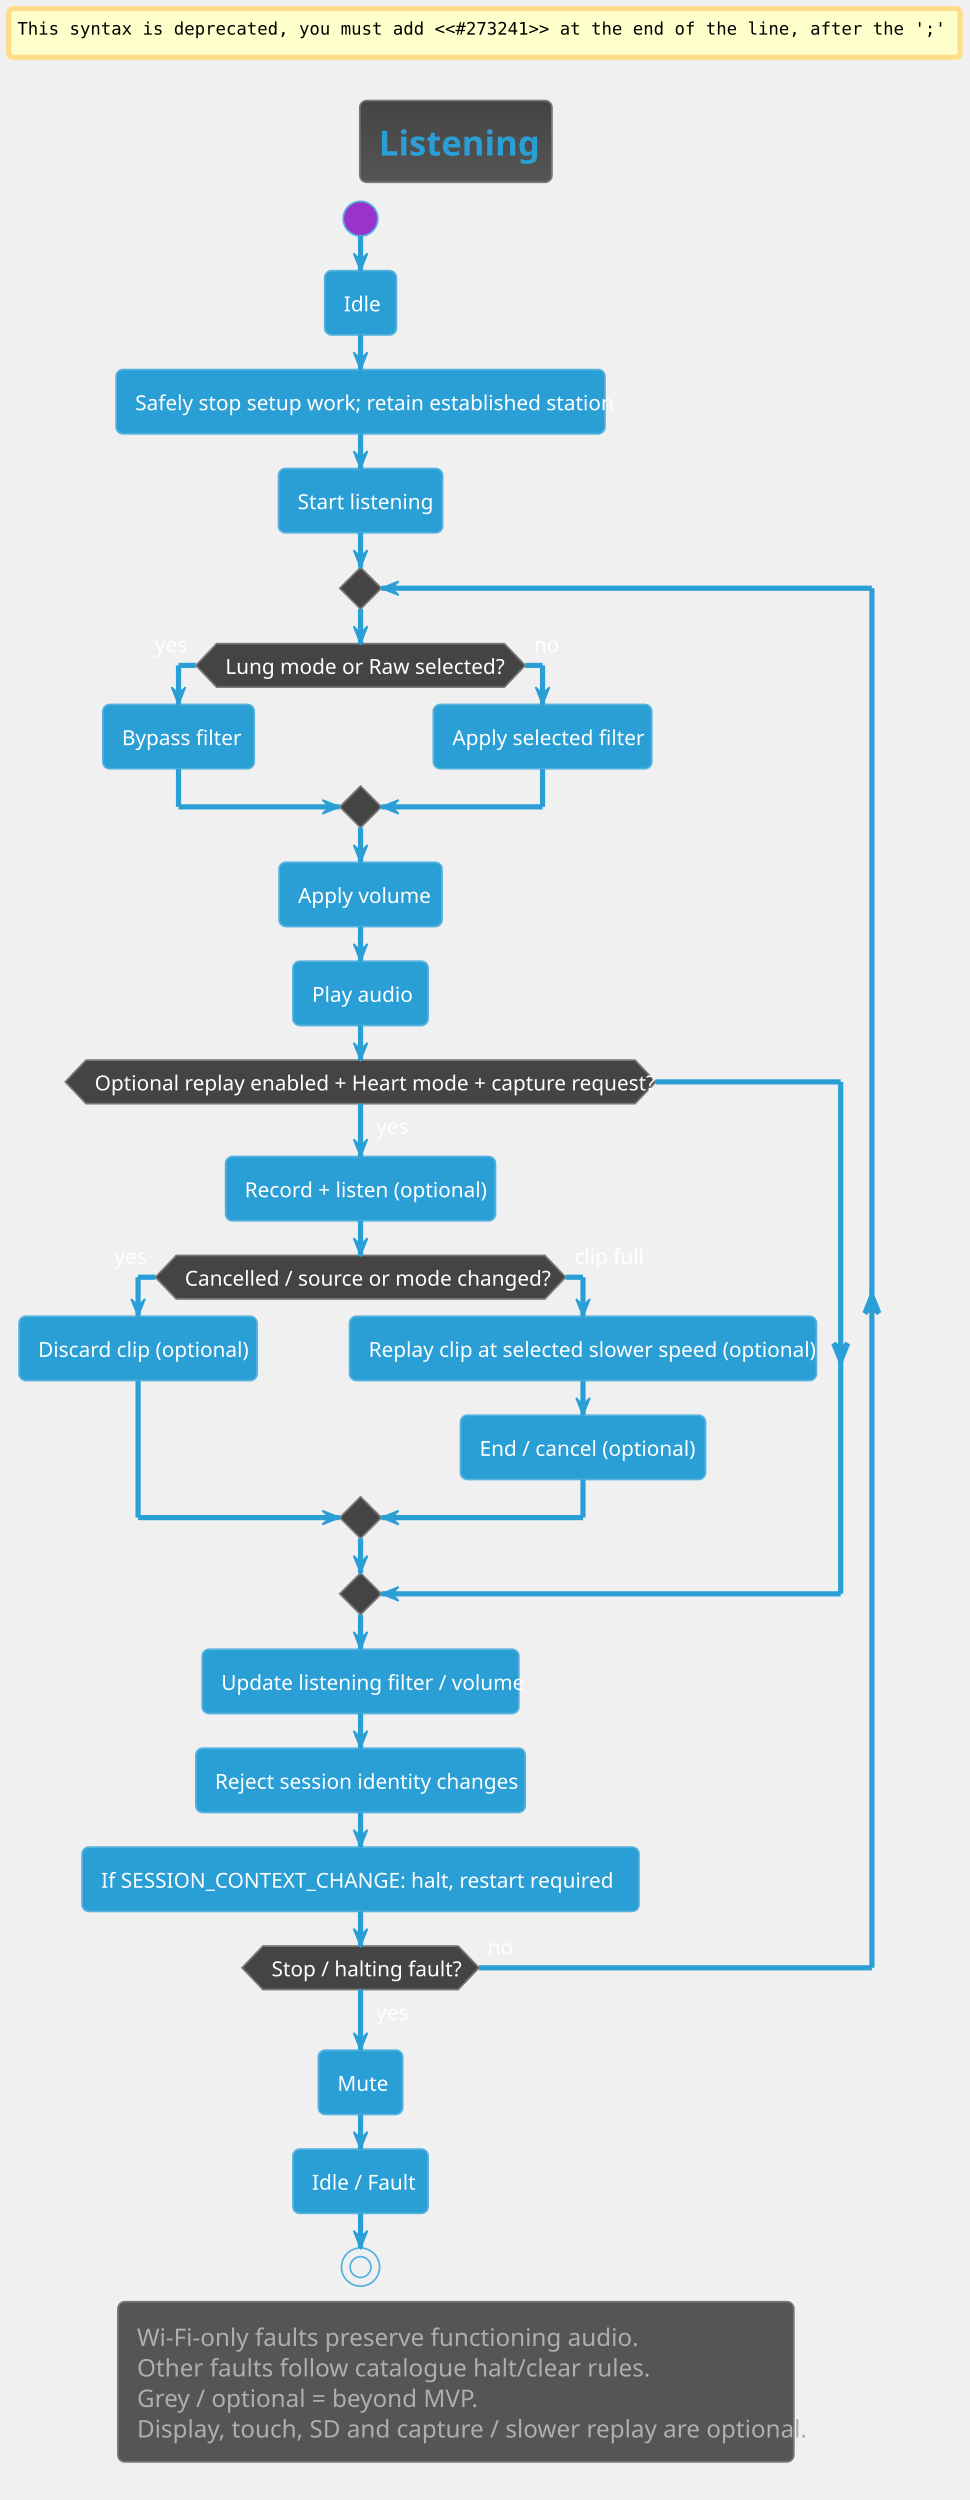
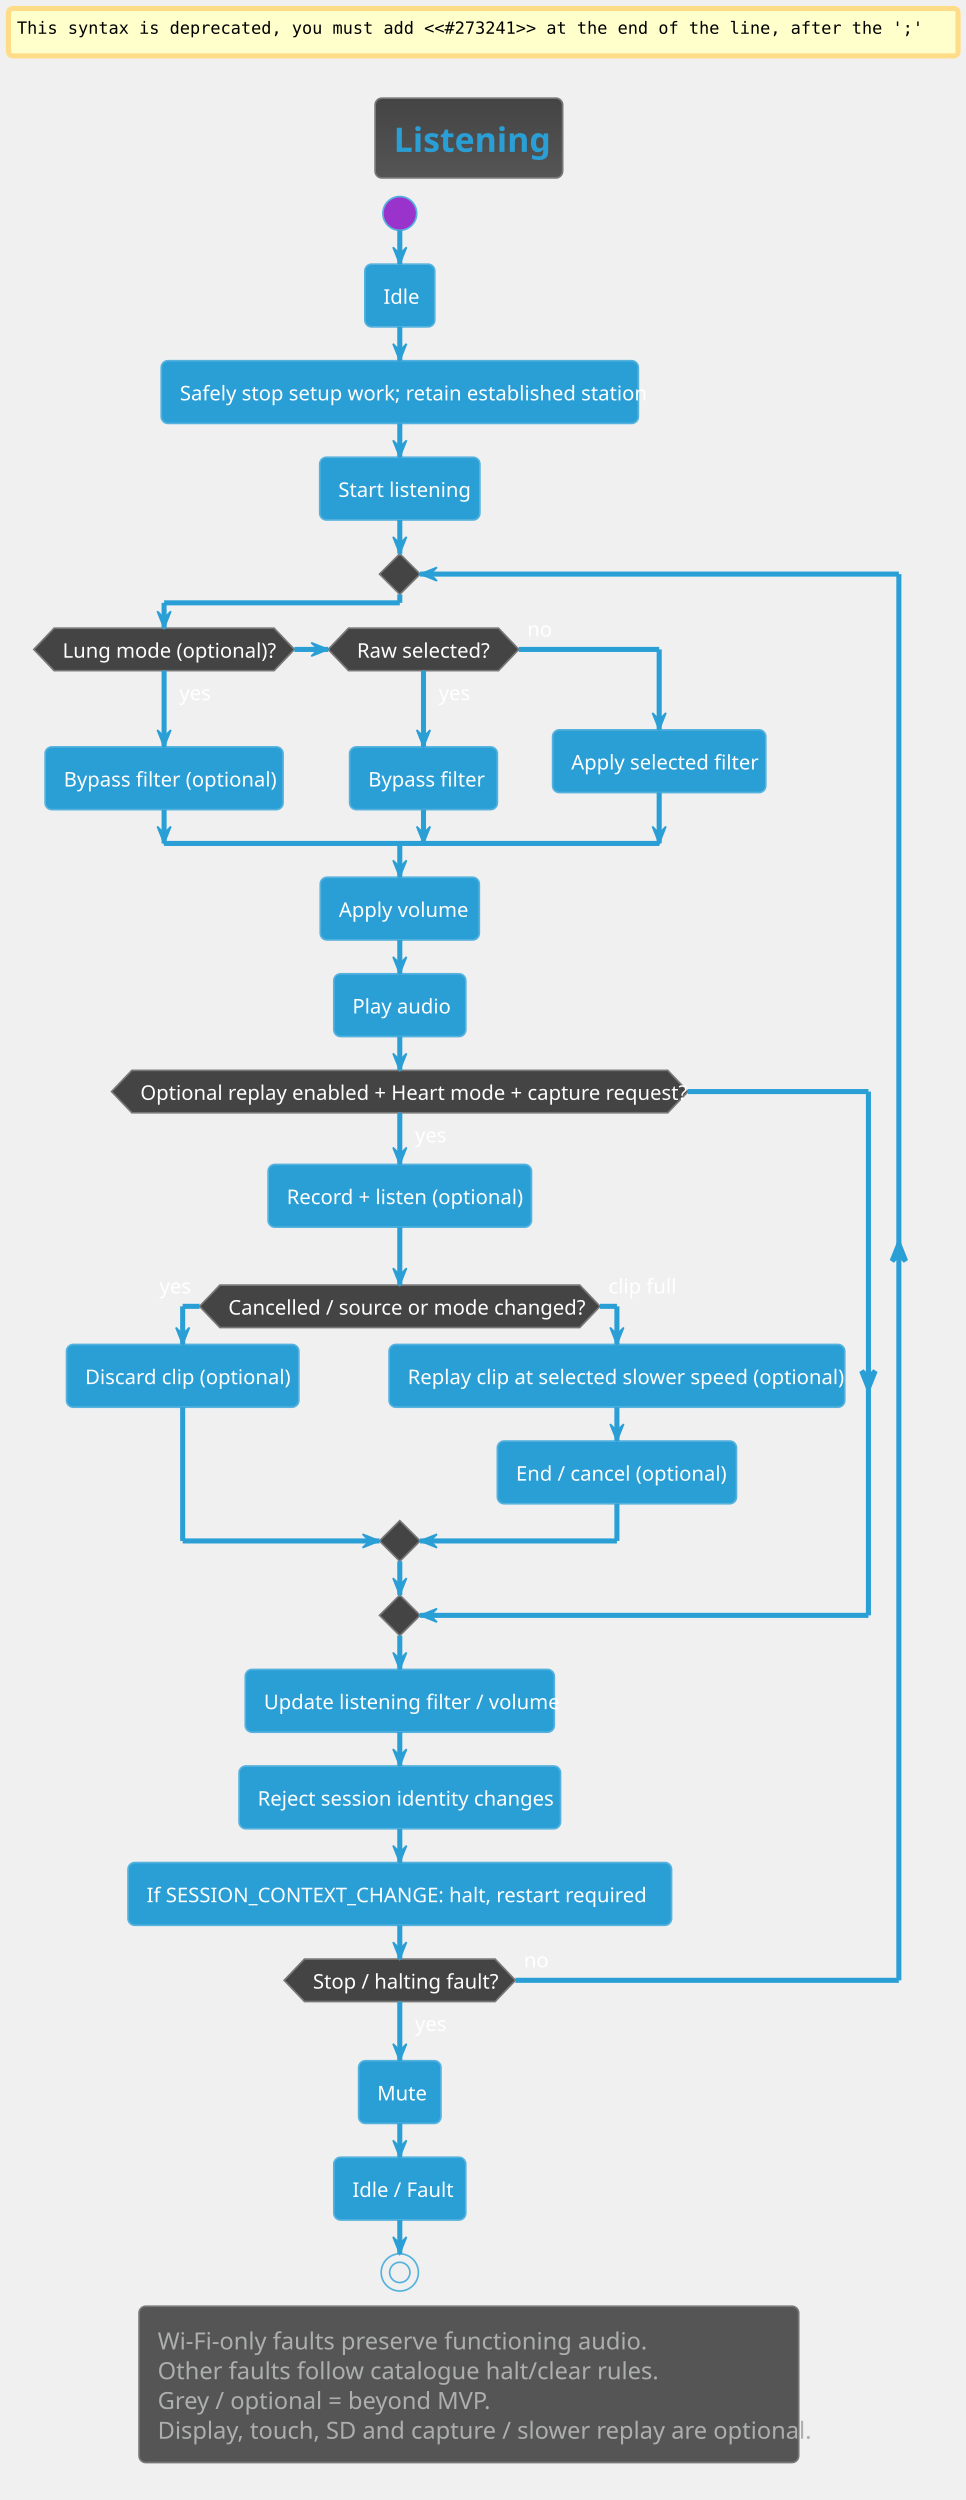
- <svg xmlns="http://www.w3.org/2000/svg" contentStyleType="text/css" data-diagram-type="ACTIVITY" height="1503.125px" preserveAspectRatio="none" style="width:583px;height:1503px;" version="1.1" viewBox="0 0 583 1503" width="583.333px" zoomAndPan="magnify">
+ <svg xmlns="http://www.w3.org/2000/svg" contentStyleType="text/css" data-diagram-type="ACTIVITY" height="1540.625px" preserveAspectRatio="none" style="width:595px;height:1540px;" version="1.1" viewBox="0 0 595 1540" width="595.833px" zoomAndPan="magnify">
  <defs>
-     <linearGradient id="g150jht12w9s390" x1="50%" x2="50%" y1="0%" y2="100%">
+     <linearGradient id="gh4jbc9e3u3c0" x1="50%" x2="50%" y1="0%" y2="100%">
      <stop offset="0%" stop-color="#444444" />
      <stop offset="100%" stop-color="#555555" />
    </linearGradient>
  </defs>
  <g>
-     <rect fill="#ffffcc" height="29.226" rx="2.604" ry="2.604" style="stroke:#ffdd88;stroke-width:3.125;" width="571.966" x="5.208" y="5.208" />
+     <rect fill="#FFFFCC" height="29.226" rx="2.604" ry="2.604" style="stroke:#FFDD88;stroke-width:3.125;" width="584.948" x="5.208" y="5.208" />
    <text fill="#000000" font-family="monospace" font-size="10.417" lengthAdjust="spacing" textLength="556.341" x="10.417" y="20.833">This syntax is deprecated, you must add &lt;&lt;#273241&gt;&gt; at the end of the line, after the ';'</text>
    <g class="title" data-source-line="4">
-       <rect fill="url(#g150jht12w9s390)" height="49.121" rx="4.167" ry="4.167" style="stroke:#777777;stroke-width:1.042;" width="115.507" x="216.316" y="60.476" />
-       <text fill="#2a9fd6" font-family="sans-serif" font-size="20.833" font-weight="bold" lengthAdjust="spacing" textLength="92.59" x="227.775" y="93.561">Listening</text>
+       <rect fill="url(#gh4jbc9e3u3c0)" height="49.121" rx="4.167" ry="4.167" style="stroke:#777777;stroke-width:1.042;" width="115.507" x="231.075" y="60.476" />
+       <text fill="#2A9FD6" font-family="sans-serif" font-size="20.833" font-weight="bold" lengthAdjust="spacing" textLength="92.59" x="242.533" y="93.561">Listening</text>
    </g>
-     <ellipse cx="216.755" cy="131.472" fill="#9933cc" rx="10.417" ry="10.417" style="stroke:#55b2de;stroke-width:1.042;" />
-     <rect fill="#2a9fd6" height="38.639" rx="4.167" ry="4.167" style="stroke:#55b2de;stroke-width:1.042;" width="43.071" x="195.22" y="162.722" />
-     <text fill="#ffffff" font-family="sans-serif" font-size="12.5" lengthAdjust="spacing" textLength="20.154" x="206.678" y="187.156">Idle</text>
-     <rect fill="#2a9fd6" height="38.639" rx="4.167" ry="4.167" style="stroke:#55b2de;stroke-width:1.042;" width="293.901" x="69.805" y="222.194" />
-     <text fill="#ffffff" font-family="sans-serif" font-size="12.5" lengthAdjust="spacing" textLength="270.984" x="81.263" y="246.629">Safely stop setup work; retain established station</text>
-     <rect fill="#2a9fd6" height="38.639" rx="4.167" ry="4.167" style="stroke:#55b2de;stroke-width:1.042;" width="98.649" x="167.431" y="281.667" />
-     <text fill="#ffffff" font-family="sans-serif" font-size="12.5" lengthAdjust="spacing" textLength="75.732" x="178.889" y="306.101">Start listening</text>
-     <polygon fill="#444444" points="130.248,386.973,303.262,386.973,315.762,400.043,303.262,413.112,130.248,413.112,117.748,400.043,130.248,386.973" style="stroke:#777777;stroke-width:1.042;" />
-     <text fill="#ffffff" font-family="sans-serif" font-size="12.5" lengthAdjust="spacing" textLength="162.598" x="135.456" y="405.158">Lung mode or Raw selected?</text>
-     <text fill="#ffffff" font-family="sans-serif" font-size="12.5" lengthAdjust="spacing" textLength="19.452" x="93.088" y="392.088">yes</text>
-     <text fill="#ffffff" font-family="sans-serif" font-size="12.5" lengthAdjust="spacing" textLength="13.904" x="320.971" y="392.088">no</text>
-     <rect fill="#2a9fd6" height="38.639" rx="4.167" ry="4.167" style="stroke:#55b2de;stroke-width:1.042;" width="90.995" x="61.834" y="423.529" />
-     <text fill="#ffffff" font-family="sans-serif" font-size="12.5" lengthAdjust="spacing" textLength="68.079" x="73.292" y="447.964">Bypass filter</text>
-     <rect fill="#2a9fd6" height="38.639" rx="4.167" ry="4.167" style="stroke:#55b2de;stroke-width:1.042;" width="131.303" x="260.527" y="423.529" />
-     <text fill="#ffffff" font-family="sans-serif" font-size="12.5" lengthAdjust="spacing" textLength="108.386" x="271.986" y="447.964">Apply selected filter</text>
-     <polygon fill="#444444" points="216.755,472.585,229.255,485.085,216.755,497.585,204.255,485.085,216.755,472.585" style="stroke:#777777;stroke-width:1.042;" />
-     <rect fill="#2a9fd6" height="38.639" rx="4.167" ry="4.167" style="stroke:#55b2de;stroke-width:1.042;" width="97.953" x="167.779" y="518.418" />
-     <text fill="#ffffff" font-family="sans-serif" font-size="12.5" lengthAdjust="spacing" textLength="75.037" x="179.237" y="542.853">Apply volume</text>
-     <rect fill="#2a9fd6" height="38.639" rx="4.167" ry="4.167" style="stroke:#55b2de;stroke-width:1.042;" width="81.291" x="176.11" y="577.891" />
-     <text fill="#ffffff" font-family="sans-serif" font-size="12.5" lengthAdjust="spacing" textLength="58.374" x="187.568" y="602.325">Play audio</text>
-     <rect fill="#2a9fd6" height="38.639" rx="4.167" ry="4.167" style="stroke:#55b2de;stroke-width:1.042;" width="162.223" x="135.643" y="695.323" />
-     <text fill="#ffffff" font-family="sans-serif" font-size="12.5" lengthAdjust="spacing" textLength="139.307" x="147.102" y="719.757">Record + listen (optional)</text>
-     <polygon fill="#444444" points="105.925,754.795,327.585,754.795,340.085,767.865,327.585,780.935,105.925,780.935,93.425,767.865,105.925,754.795" style="stroke:#777777;stroke-width:1.042;" />
-     <text fill="#ffffff" font-family="sans-serif" font-size="12.5" lengthAdjust="spacing" textLength="211.243" x="111.134" y="772.98">Cancelled / source or mode changed?</text>
-     <text fill="#ffffff" font-family="sans-serif" font-size="12.5" lengthAdjust="spacing" textLength="19.452" x="68.765" y="759.91">yes</text>
-     <text fill="#ffffff" font-family="sans-serif" font-size="12.5" lengthAdjust="spacing" textLength="38.208" x="345.293" y="759.91">clip full</text>
-     <rect fill="#2a9fd6" height="38.639" rx="4.167" ry="4.167" style="stroke:#55b2de;stroke-width:1.042;" width="143.101" x="11.458" y="791.351" />
-     <text fill="#ffffff" font-family="sans-serif" font-size="12.5" lengthAdjust="spacing" textLength="120.184" x="22.917" y="815.786">Discard clip (optional)</text>
-     <rect fill="#2a9fd6" height="38.639" rx="4.167" ry="4.167" style="stroke:#55b2de;stroke-width:1.042;" width="280.692" x="210.155" y="791.351" />
-     <text fill="#ffffff" font-family="sans-serif" font-size="12.5" lengthAdjust="spacing" textLength="257.776" x="221.614" y="815.786">Replay clip at selected slower speed (optional)</text>
-     <rect fill="#2a9fd6" height="38.639" rx="4.167" ry="4.167" style="stroke:#55b2de;stroke-width:1.042;" width="147.294" x="276.854" y="850.824" />
-     <text fill="#ffffff" font-family="sans-serif" font-size="12.5" lengthAdjust="spacing" textLength="124.377" x="288.313" y="875.258">End / cancel (optional)</text>
-     <polygon fill="#444444" points="216.755,899.88,229.255,912.38,216.755,924.88,204.255,912.38,216.755,899.88" style="stroke:#777777;stroke-width:1.042;" />
-     <polygon fill="#444444" points="51.723,637.364,381.787,637.364,394.287,650.433,381.787,663.503,51.723,663.503,39.223,650.433,51.723,637.364" style="stroke:#777777;stroke-width:1.042;" />
-     <text fill="#ffffff" font-family="sans-serif" font-size="12.5" lengthAdjust="spacing" textLength="19.452" x="226.13" y="681.687">yes</text>
-     <text fill="#ffffff" font-family="sans-serif" font-size="12.5" lengthAdjust="spacing" textLength="319.647" x="56.932" y="655.548">Optional replay enabled + Heart mode + capture request?</text>
-     <polygon fill="#444444" points="216.755,945.713,229.255,958.213,216.755,970.713,204.255,958.213,216.755,945.713" style="stroke:#777777;stroke-width:1.042;" />
-     <rect fill="#2a9fd6" height="38.639" rx="4.167" ry="4.167" style="stroke:#55b2de;stroke-width:1.042;" width="190.361" x="121.575" y="991.547" />
-     <text fill="#ffffff" font-family="sans-serif" font-size="12.5" lengthAdjust="spacing" textLength="167.444" x="133.033" y="1015.981">Update listening filter / volume</text>
-     <rect fill="#2a9fd6" height="38.639" rx="4.167" ry="4.167" style="stroke:#55b2de;stroke-width:1.042;" width="198.014" x="117.748" y="1051.019" />
-     <text fill="#ffffff" font-family="sans-serif" font-size="12.5" lengthAdjust="spacing" textLength="175.098" x="129.206" y="1075.454">Reject session identity changes</text>
-     <rect fill="#2a9fd6" height="38.639" rx="4.167" ry="4.167" style="stroke:#55b2de;stroke-width:1.042;" width="334.818" x="49.346" y="1110.492" />
-     <text fill="#ffffff" font-family="sans-serif" font-size="12.5" lengthAdjust="spacing" textLength="311.902" x="60.804" y="1134.926">If SESSION_CONTEXT_CHANGE: halt, restart required</text>
-     <polygon fill="#444444" points="216.755,341.14,229.255,353.64,216.755,366.14,204.255,353.64,216.755,341.14" style="stroke:#777777;stroke-width:1.042;" />
-     <polygon fill="#444444" points="158.037,1169.965,275.473,1169.965,287.973,1183.034,275.473,1196.104,158.037,1196.104,145.537,1183.034,158.037,1169.965" style="stroke:#777777;stroke-width:1.042;" />
-     <text fill="#ffffff" font-family="sans-serif" font-size="12.5" lengthAdjust="spacing" textLength="19.452" x="226.13" y="1214.288">yes</text>
-     <text fill="#ffffff" font-family="sans-serif" font-size="12.5" lengthAdjust="spacing" textLength="107.019" x="163.246" y="1188.149">Stop / halting fault?</text>
-     <text fill="#ffffff" font-family="sans-serif" font-size="12.5" lengthAdjust="spacing" textLength="13.904" x="293.181" y="1175.079">no</text>
-     <rect fill="#2a9fd6" height="38.639" rx="4.167" ry="4.167" style="stroke:#55b2de;stroke-width:1.042;" width="50.706" x="191.402" y="1232.562" />
-     <text fill="#ffffff" font-family="sans-serif" font-size="12.5" lengthAdjust="spacing" textLength="27.789" x="202.861" y="1256.997">Mute</text>
-     <rect fill="#2a9fd6" height="38.639" rx="4.167" ry="4.167" style="stroke:#55b2de;stroke-width:1.042;" width="81.278" x="176.116" y="1292.035" />
-     <text fill="#ffffff" font-family="sans-serif" font-size="12.5" lengthAdjust="spacing" textLength="58.362" x="187.574" y="1316.469">Idle / Fault</text>
-     <ellipse cx="216.755" cy="1362.966" fill="none" rx="11.458" ry="11.458" style="stroke:#55b2de;stroke-width:1.042;" />
-     <ellipse cx="216.755" cy="1362.966" fill="none" rx="6.25" ry="6.25" style="stroke:#55b2de;stroke-width:1.042;" />
-     <line style="stroke:#2a9fd6;stroke-width:3.125;" x1="216.755" x2="216.755" y1="141.888" y2="162.722" />
-     <polygon fill="#2a9fd6" points="212.589,152.305,216.755,162.722,220.922,152.305,216.755,156.472" style="stroke:#2a9fd6;stroke-width:1.042;" />
-     <line style="stroke:#2a9fd6;stroke-width:3.125;" x1="216.755" x2="216.755" y1="201.361" y2="222.194" />
-     <polygon fill="#2a9fd6" points="212.589,211.778,216.755,222.194,220.922,211.778,216.755,215.944" style="stroke:#2a9fd6;stroke-width:1.042;" />
-     <line style="stroke:#2a9fd6;stroke-width:3.125;" x1="216.755" x2="216.755" y1="260.834" y2="281.667" />
-     <polygon fill="#2a9fd6" points="212.589,271.25,216.755,281.667,220.922,271.25,216.755,275.417" style="stroke:#2a9fd6;stroke-width:1.042;" />
-     <line style="stroke:#2a9fd6;stroke-width:3.125;" x1="117.748" x2="107.331" y1="400.043" y2="400.043" />
-     <line style="stroke:#2a9fd6;stroke-width:3.125;" x1="107.331" x2="107.331" y1="400.043" y2="423.529" />
-     <polygon fill="#2a9fd6" points="103.165,413.112,107.331,423.529,111.498,413.112,107.331,417.279" style="stroke:#2a9fd6;stroke-width:1.042;" />
-     <line style="stroke:#2a9fd6;stroke-width:3.125;" x1="315.762" x2="326.179" y1="400.043" y2="400.043" />
-     <line style="stroke:#2a9fd6;stroke-width:3.125;" x1="326.179" x2="326.179" y1="400.043" y2="423.529" />
-     <polygon fill="#2a9fd6" points="322.012,413.112,326.179,423.529,330.346,413.112,326.179,417.279" style="stroke:#2a9fd6;stroke-width:1.042;" />
-     <line style="stroke:#2a9fd6;stroke-width:3.125;" x1="107.331" x2="107.331" y1="462.168" y2="485.085" />
-     <line style="stroke:#2a9fd6;stroke-width:3.125;" x1="107.331" x2="204.255" y1="485.085" y2="485.085" />
-     <polygon fill="#2a9fd6" points="193.839,480.918,204.255,485.085,193.839,489.252,198.005,485.085" style="stroke:#2a9fd6;stroke-width:1.042;" />
-     <line style="stroke:#2a9fd6;stroke-width:3.125;" x1="326.179" x2="326.179" y1="462.168" y2="485.085" />
-     <line style="stroke:#2a9fd6;stroke-width:3.125;" x1="326.179" x2="229.255" y1="485.085" y2="485.085" />
-     <polygon fill="#2a9fd6" points="239.672,480.918,229.255,485.085,239.672,489.252,235.505,485.085" style="stroke:#2a9fd6;stroke-width:1.042;" />
-     <line style="stroke:#2a9fd6;stroke-width:3.125;" x1="216.755" x2="216.755" y1="497.585" y2="518.418" />
-     <polygon fill="#2a9fd6" points="212.589,508.002,216.755,518.418,220.922,508.002,216.755,512.168" style="stroke:#2a9fd6;stroke-width:1.042;" />
-     <line style="stroke:#2a9fd6;stroke-width:3.125;" x1="216.755" x2="216.755" y1="557.058" y2="577.891" />
-     <polygon fill="#2a9fd6" points="212.589,567.474,216.755,577.891,220.922,567.474,216.755,571.641" style="stroke:#2a9fd6;stroke-width:1.042;" />
-     <line style="stroke:#2a9fd6;stroke-width:3.125;" x1="350.502" x2="350.502" y1="829.991" y2="850.824" />
-     <polygon fill="#2a9fd6" points="346.335,840.407,350.502,850.824,354.668,840.407,350.502,844.574" style="stroke:#2a9fd6;stroke-width:1.042;" />
-     <line style="stroke:#2a9fd6;stroke-width:3.125;" x1="93.425" x2="83.009" y1="767.865" y2="767.865" />
-     <line style="stroke:#2a9fd6;stroke-width:3.125;" x1="83.009" x2="83.009" y1="767.865" y2="791.351" />
-     <polygon fill="#2a9fd6" points="78.842,780.935,83.009,791.351,87.175,780.935,83.009,785.101" style="stroke:#2a9fd6;stroke-width:1.042;" />
-     <line style="stroke:#2a9fd6;stroke-width:3.125;" x1="340.085" x2="350.502" y1="767.865" y2="767.865" />
-     <line style="stroke:#2a9fd6;stroke-width:3.125;" x1="350.502" x2="350.502" y1="767.865" y2="791.351" />
-     <polygon fill="#2a9fd6" points="346.335,780.935,350.502,791.351,354.668,780.935,350.502,785.101" style="stroke:#2a9fd6;stroke-width:1.042;" />
-     <line style="stroke:#2a9fd6;stroke-width:3.125;" x1="83.009" x2="83.009" y1="829.991" y2="912.38" />
-     <line style="stroke:#2a9fd6;stroke-width:3.125;" x1="83.009" x2="204.255" y1="912.38" y2="912.38" />
-     <polygon fill="#2a9fd6" points="193.839,908.213,204.255,912.38,193.839,916.547,198.005,912.38" style="stroke:#2a9fd6;stroke-width:1.042;" />
-     <line style="stroke:#2a9fd6;stroke-width:3.125;" x1="350.502" x2="350.502" y1="889.463" y2="912.38" />
-     <line style="stroke:#2a9fd6;stroke-width:3.125;" x1="350.502" x2="229.255" y1="912.38" y2="912.38" />
-     <polygon fill="#2a9fd6" points="239.672,908.213,229.255,912.38,239.672,916.547,235.505,912.38" style="stroke:#2a9fd6;stroke-width:1.042;" />
-     <line style="stroke:#2a9fd6;stroke-width:3.125;" x1="216.755" x2="216.755" y1="733.962" y2="754.795" />
-     <polygon fill="#2a9fd6" points="212.589,744.379,216.755,754.795,220.922,744.379,216.755,748.545" style="stroke:#2a9fd6;stroke-width:1.042;" />
-     <line style="stroke:#2a9fd6;stroke-width:3.125;" x1="216.755" x2="216.755" y1="663.503" y2="695.323" />
-     <polygon fill="#2a9fd6" points="212.589,684.906,216.755,695.323,220.922,684.906,216.755,689.073" style="stroke:#2a9fd6;stroke-width:1.042;" />
-     <line style="stroke:#2a9fd6;stroke-width:3.125;" x1="394.287" x2="505.431" y1="650.433" y2="650.433" />
-     <polygon fill="#2a9fd6" points="501.264,807.733,505.431,818.15,509.598,807.733,505.431,811.9" style="stroke:#2a9fd6;stroke-width:3.125;" />
-     <line style="stroke:#2a9fd6;stroke-width:3.125;" x1="505.431" x2="505.431" y1="650.433" y2="958.213" />
-     <line style="stroke:#2a9fd6;stroke-width:3.125;" x1="505.431" x2="229.255" y1="958.213" y2="958.213" />
-     <polygon fill="#2a9fd6" points="239.672,954.047,229.255,958.213,239.672,962.38,235.505,958.213" style="stroke:#2a9fd6;stroke-width:1.042;" />
-     <line style="stroke:#2a9fd6;stroke-width:3.125;" x1="216.755" x2="216.755" y1="924.88" y2="945.713" />
-     <polygon fill="#2a9fd6" points="212.589,935.297,216.755,945.713,220.922,935.297,216.755,939.463" style="stroke:#2a9fd6;stroke-width:1.042;" />
-     <line style="stroke:#2a9fd6;stroke-width:3.125;" x1="216.755" x2="216.755" y1="616.53" y2="637.364" />
-     <polygon fill="#2a9fd6" points="212.589,626.947,216.755,637.364,220.922,626.947,216.755,631.114" style="stroke:#2a9fd6;stroke-width:1.042;" />
-     <line style="stroke:#2a9fd6;stroke-width:3.125;" x1="216.755" x2="216.755" y1="970.713" y2="991.547" />
-     <polygon fill="#2a9fd6" points="212.589,981.13,216.755,991.547,220.922,981.13,216.755,985.297" style="stroke:#2a9fd6;stroke-width:1.042;" />
-     <line style="stroke:#2a9fd6;stroke-width:3.125;" x1="216.755" x2="216.755" y1="1030.186" y2="1051.019" />
-     <polygon fill="#2a9fd6" points="212.589,1040.603,216.755,1051.019,220.922,1040.603,216.755,1044.769" style="stroke:#2a9fd6;stroke-width:1.042;" />
-     <line style="stroke:#2a9fd6;stroke-width:3.125;" x1="216.755" x2="216.755" y1="1089.659" y2="1110.492" />
-     <polygon fill="#2a9fd6" points="212.589,1100.075,216.755,1110.492,220.922,1100.075,216.755,1104.242" style="stroke:#2a9fd6;stroke-width:1.042;" />
-     <line style="stroke:#2a9fd6;stroke-width:3.125;" x1="216.755" x2="216.755" y1="366.14" y2="386.973" />
-     <polygon fill="#2a9fd6" points="212.589,376.556,216.755,386.973,220.922,376.556,216.755,380.723" style="stroke:#2a9fd6;stroke-width:1.042;" />
-     <line style="stroke:#2a9fd6;stroke-width:3.125;" x1="287.973" x2="524.181" y1="1183.034" y2="1183.034" />
-     <polygon fill="#2a9fd6" points="520.014,789.455,524.181,779.038,528.348,789.455,524.181,785.288" style="stroke:#2a9fd6;stroke-width:3.125;" />
-     <line style="stroke:#2a9fd6;stroke-width:3.125;" x1="524.181" x2="524.181" y1="353.64" y2="1183.034" />
-     <line style="stroke:#2a9fd6;stroke-width:3.125;" x1="524.181" x2="229.255" y1="353.64" y2="353.64" />
-     <polygon fill="#2a9fd6" points="239.672,349.473,229.255,353.64,239.672,357.806,235.505,353.64" style="stroke:#2a9fd6;stroke-width:1.042;" />
-     <line style="stroke:#2a9fd6;stroke-width:3.125;" x1="216.755" x2="216.755" y1="1149.131" y2="1169.965" />
-     <polygon fill="#2a9fd6" points="212.589,1159.548,216.755,1169.965,220.922,1159.548,216.755,1163.715" style="stroke:#2a9fd6;stroke-width:1.042;" />
-     <line style="stroke:#2a9fd6;stroke-width:3.125;" x1="216.755" x2="216.755" y1="320.306" y2="341.14" />
-     <polygon fill="#2a9fd6" points="212.589,330.723,216.755,341.14,220.922,330.723,216.755,334.89" style="stroke:#2a9fd6;stroke-width:1.042;" />
-     <line style="stroke:#2a9fd6;stroke-width:3.125;" x1="216.755" x2="216.755" y1="1196.104" y2="1232.562" />
-     <polygon fill="#2a9fd6" points="212.589,1222.146,216.755,1232.562,220.922,1222.146,216.755,1226.312" style="stroke:#2a9fd6;stroke-width:1.042;" />
-     <line style="stroke:#2a9fd6;stroke-width:3.125;" x1="216.755" x2="216.755" y1="1271.202" y2="1292.035" />
-     <polygon fill="#2a9fd6" points="212.589,1281.618,216.755,1292.035,220.922,1281.618,216.755,1285.785" style="stroke:#2a9fd6;stroke-width:1.042;" />
-     <line style="stroke:#2a9fd6;stroke-width:3.125;" x1="216.755" x2="216.755" y1="1330.674" y2="1351.508" />
-     <polygon fill="#2a9fd6" points="212.589,1341.091,216.755,1351.508,220.922,1341.091,216.755,1345.258" style="stroke:#2a9fd6;stroke-width:1.042;" />
-     <g class="legend" data-source-line="33">
-       <rect fill="#555555" height="96.289" rx="4.167" ry="4.167" style="stroke:#777777;stroke-width:1.042;" width="406.334" x="70.903" y="1383.799" />
-       <text fill="#adafae" font-family="sans-serif" font-size="14.583" lengthAdjust="spacing" textLength="283.691" x="82.361" y="1410.396">Wi-Fi-only faults preserve functioning audio.</text>
-       <text fill="#adafae" font-family="sans-serif" font-size="14.583" lengthAdjust="spacing" textLength="286.953" x="82.361" y="1428.739">Other faults follow catalogue halt/clear rules.</text>
-       <text fill="#adafae" font-family="sans-serif" font-size="14.583" lengthAdjust="spacing" textLength="199.011" x="82.361" y="1447.082">Grey / optional = beyond MVP.</text>
-       <text fill="#adafae" font-family="sans-serif" font-size="14.583" lengthAdjust="spacing" textLength="383.418" x="82.361" y="1465.426">Display, touch, SD and capture / slower replay are optional.</text>
+     <ellipse cx="246.272" cy="131.472" fill="#9933CC" rx="10.417" ry="10.417" style="stroke:#55B2DE;stroke-width:1.042;" />
+     <rect fill="#2A9FD6" height="38.639" rx="4.167" ry="4.167" style="stroke:#55B2DE;stroke-width:1.042;" width="43.071" x="224.737" y="162.722" />
+     <text fill="#FFFFFF" font-family="sans-serif" font-size="12.5" lengthAdjust="spacing" textLength="20.154" x="236.195" y="187.156">Idle</text>
+     <rect fill="#2A9FD6" height="38.639" rx="4.167" ry="4.167" style="stroke:#55B2DE;stroke-width:1.042;" width="293.901" x="99.322" y="222.194" />
+     <text fill="#FFFFFF" font-family="sans-serif" font-size="12.5" lengthAdjust="spacing" textLength="270.984" x="110.78" y="246.629">Safely stop setup work; retain established station</text>
+     <rect fill="#2A9FD6" height="38.639" rx="4.167" ry="4.167" style="stroke:#55B2DE;stroke-width:1.042;" width="98.649" x="196.947" y="281.667" />
+     <text fill="#FFFFFF" font-family="sans-serif" font-size="12.5" lengthAdjust="spacing" textLength="75.732" x="208.406" y="306.101">Start listening</text>
+     <polygon fill="#444444" points="33.333,386.973,168.835,386.973,181.335,400.043,168.835,413.112,33.333,413.112,20.833,400.043,33.333,386.973" style="stroke:#777777;stroke-width:1.042;" />
+     <text fill="#FFFFFF" font-family="sans-serif" font-size="12.5" lengthAdjust="spacing" textLength="19.452" x="110.459" y="431.297">yes</text>
+     <text fill="#FFFFFF" font-family="sans-serif" font-size="12.5" lengthAdjust="spacing" textLength="125.085" x="38.542" y="405.158">Lung mode (optional)?</text>
+     <rect fill="#2A9FD6" height="38.639" rx="4.167" ry="4.167" style="stroke:#55B2DE;stroke-width:1.042;" width="146.58" x="27.794" y="460.085" />
+     <text fill="#FFFFFF" font-family="sans-serif" font-size="12.5" lengthAdjust="spacing" textLength="123.663" x="39.253" y="484.519">Bypass filter (optional)</text>
+     <polygon fill="#444444" points="214.669,386.973,307.074,386.973,319.574,400.043,307.074,413.112,214.669,413.112,202.169,400.043,214.669,386.973" style="stroke:#777777;stroke-width:1.042;" />
+     <text fill="#FFFFFF" font-family="sans-serif" font-size="12.5" lengthAdjust="spacing" textLength="19.452" x="270.246" y="431.297">yes</text>
+     <text fill="#FFFFFF" font-family="sans-serif" font-size="12.5" lengthAdjust="spacing" textLength="81.989" x="219.877" y="405.158">Raw selected?</text>
+     <text fill="#FFFFFF" font-family="sans-serif" font-size="12.5" lengthAdjust="spacing" textLength="13.904" x="324.782" y="392.088">no</text>
+     <rect fill="#2A9FD6" height="38.639" rx="4.167" ry="4.167" style="stroke:#55B2DE;stroke-width:1.042;" width="90.995" x="215.374" y="460.085" />
+     <text fill="#FFFFFF" font-family="sans-serif" font-size="12.5" lengthAdjust="spacing" textLength="68.079" x="226.832" y="484.519">Bypass filter</text>
+     <rect fill="#2A9FD6" height="38.639" rx="4.167" ry="4.167" style="stroke:#55B2DE;stroke-width:1.042;" width="131.303" x="340.407" y="449.571" />
+     <text fill="#FFFFFF" font-family="sans-serif" font-size="12.5" lengthAdjust="spacing" textLength="108.386" x="351.866" y="474.005">Apply selected filter</text>
+     <rect fill="#2A9FD6" height="38.639" rx="4.167" ry="4.167" style="stroke:#55B2DE;stroke-width:1.042;" width="97.953" x="197.295" y="540.391" />
+     <text fill="#FFFFFF" font-family="sans-serif" font-size="12.5" lengthAdjust="spacing" textLength="75.037" x="208.754" y="564.825">Apply volume</text>
+     <rect fill="#2A9FD6" height="38.639" rx="4.167" ry="4.167" style="stroke:#55B2DE;stroke-width:1.042;" width="81.291" x="205.626" y="599.864" />
+     <text fill="#FFFFFF" font-family="sans-serif" font-size="12.5" lengthAdjust="spacing" textLength="58.374" x="217.085" y="624.298">Play audio</text>
+     <rect fill="#2A9FD6" height="38.639" rx="4.167" ry="4.167" style="stroke:#55B2DE;stroke-width:1.042;" width="162.223" x="165.16" y="717.295" />
+     <text fill="#FFFFFF" font-family="sans-serif" font-size="12.5" lengthAdjust="spacing" textLength="139.307" x="176.618" y="741.73">Record + listen (optional)</text>
+     <polygon fill="#444444" points="135.442,791.636,357.101,791.636,369.601,804.706,357.101,817.775,135.442,817.775,122.942,804.706,135.442,791.636" style="stroke:#777777;stroke-width:1.042;" />
+     <text fill="#FFFFFF" font-family="sans-serif" font-size="12.5" lengthAdjust="spacing" textLength="211.243" x="140.65" y="809.821">Cancelled / source or mode changed?</text>
+     <text fill="#FFFFFF" font-family="sans-serif" font-size="12.5" lengthAdjust="spacing" textLength="19.452" x="98.282" y="796.751">yes</text>
+     <text fill="#FFFFFF" font-family="sans-serif" font-size="12.5" lengthAdjust="spacing" textLength="38.208" x="374.81" y="796.751">clip full</text>
+     <rect fill="#2A9FD6" height="38.639" rx="4.167" ry="4.167" style="stroke:#55B2DE;stroke-width:1.042;" width="143.101" x="40.975" y="828.192" />
+     <text fill="#FFFFFF" font-family="sans-serif" font-size="12.5" lengthAdjust="spacing" textLength="120.184" x="52.433" y="852.626">Discard clip (optional)</text>
+     <rect fill="#2A9FD6" height="38.639" rx="4.167" ry="4.167" style="stroke:#55B2DE;stroke-width:1.042;" width="280.692" x="239.672" y="828.192" />
+     <text fill="#FFFFFF" font-family="sans-serif" font-size="12.5" lengthAdjust="spacing" textLength="257.776" x="251.13" y="852.626">Replay clip at selected slower speed (optional)</text>
+     <rect fill="#2A9FD6" height="38.639" rx="4.167" ry="4.167" style="stroke:#55B2DE;stroke-width:1.042;" width="147.294" x="306.371" y="887.665" />
+     <text fill="#FFFFFF" font-family="sans-serif" font-size="12.5" lengthAdjust="spacing" textLength="124.377" x="317.829" y="912.099">End / cancel (optional)</text>
+     <polygon fill="#444444" points="246.272,936.721,258.772,949.221,246.272,961.721,233.772,949.221,246.272,936.721" style="stroke:#777777;stroke-width:1.042;" />
+     <polygon fill="#444444" points="81.24,659.336,411.304,659.336,423.804,672.406,411.304,685.476,81.24,685.476,68.74,672.406,81.24,659.336" style="stroke:#777777;stroke-width:1.042;" />
+     <text fill="#FFFFFF" font-family="sans-serif" font-size="12.5" lengthAdjust="spacing" textLength="19.452" x="255.647" y="703.66">yes</text>
+     <text fill="#FFFFFF" font-family="sans-serif" font-size="12.5" lengthAdjust="spacing" textLength="319.647" x="86.448" y="677.521">Optional replay enabled + Heart mode + capture request?</text>
+     <polygon fill="#444444" points="246.272,982.554,258.772,995.054,246.272,1007.554,233.772,995.054,246.272,982.554" style="stroke:#777777;stroke-width:1.042;" />
+     <rect fill="#2A9FD6" height="38.639" rx="4.167" ry="4.167" style="stroke:#55B2DE;stroke-width:1.042;" width="190.361" x="151.091" y="1028.388" />
+     <text fill="#FFFFFF" font-family="sans-serif" font-size="12.5" lengthAdjust="spacing" textLength="167.444" x="162.55" y="1052.822">Update listening filter / volume</text>
+     <rect fill="#2A9FD6" height="38.639" rx="4.167" ry="4.167" style="stroke:#55B2DE;stroke-width:1.042;" width="198.014" x="147.265" y="1087.86" />
+     <text fill="#FFFFFF" font-family="sans-serif" font-size="12.5" lengthAdjust="spacing" textLength="175.098" x="158.723" y="1112.294">Reject session identity changes</text>
+     <rect fill="#2A9FD6" height="38.639" rx="4.167" ry="4.167" style="stroke:#55B2DE;stroke-width:1.042;" width="334.818" x="78.862" y="1147.333" />
+     <text fill="#FFFFFF" font-family="sans-serif" font-size="12.5" lengthAdjust="spacing" textLength="311.902" x="90.321" y="1171.767">If SESSION_CONTEXT_CHANGE: halt, restart required</text>
+     <polygon fill="#444444" points="246.272,341.14,258.772,353.64,246.272,366.14,233.772,353.64,246.272,341.14" style="stroke:#777777;stroke-width:1.042;" />
+     <polygon fill="#444444" points="187.554,1206.805,304.99,1206.805,317.49,1219.875,304.99,1232.945,187.554,1232.945,175.054,1219.875,187.554,1206.805" style="stroke:#777777;stroke-width:1.042;" />
+     <text fill="#FFFFFF" font-family="sans-serif" font-size="12.5" lengthAdjust="spacing" textLength="19.452" x="255.647" y="1251.129">yes</text>
+     <text fill="#FFFFFF" font-family="sans-serif" font-size="12.5" lengthAdjust="spacing" textLength="107.019" x="192.762" y="1224.99">Stop / halting fault?</text>
+     <text fill="#FFFFFF" font-family="sans-serif" font-size="12.5" lengthAdjust="spacing" textLength="13.904" x="322.698" y="1211.92">no</text>
+     <rect fill="#2A9FD6" height="38.639" rx="4.167" ry="4.167" style="stroke:#55B2DE;stroke-width:1.042;" width="50.706" x="220.919" y="1269.403" />
+     <text fill="#FFFFFF" font-family="sans-serif" font-size="12.5" lengthAdjust="spacing" textLength="27.789" x="232.377" y="1293.838">Mute</text>
+     <rect fill="#2A9FD6" height="38.639" rx="4.167" ry="4.167" style="stroke:#55B2DE;stroke-width:1.042;" width="81.278" x="205.632" y="1328.876" />
+     <text fill="#FFFFFF" font-family="sans-serif" font-size="12.5" lengthAdjust="spacing" textLength="58.362" x="217.091" y="1353.31">Idle / Fault</text>
+     <ellipse cx="246.272" cy="1399.807" fill="none" rx="11.458" ry="11.458" style="stroke:#55B2DE;stroke-width:1.042;" />
+     <ellipse cx="246.272" cy="1399.807" fill="none" rx="6.25" ry="6.25" style="stroke:#55B2DE;stroke-width:1.042;" />
+     <line style="stroke:#2A9FD6;stroke-width:3.125;" x1="246.272" x2="246.272" y1="141.888" y2="162.722" />
+     <polygon fill="#2A9FD6" points="242.105,152.305,246.272,162.722,250.438,152.305,246.272,156.472" style="stroke:#2A9FD6;stroke-width:1.042;" />
+     <line style="stroke:#2A9FD6;stroke-width:3.125;" x1="246.272" x2="246.272" y1="201.361" y2="222.194" />
+     <polygon fill="#2A9FD6" points="242.105,211.778,246.272,222.194,250.438,211.778,246.272,215.944" style="stroke:#2A9FD6;stroke-width:1.042;" />
+     <line style="stroke:#2A9FD6;stroke-width:3.125;" x1="246.272" x2="246.272" y1="260.834" y2="281.667" />
+     <polygon fill="#2A9FD6" points="242.105,271.25,246.272,281.667,250.438,271.25,246.272,275.417" style="stroke:#2A9FD6;stroke-width:1.042;" />
+     <line style="stroke:#2A9FD6;stroke-width:3.125;" x1="101.084" x2="101.084" y1="413.112" y2="460.085" />
+     <polygon fill="#2A9FD6" points="96.918,449.668,101.084,460.085,105.251,449.668,101.084,453.835" style="stroke:#2A9FD6;stroke-width:1.042;" />
+     <line style="stroke:#2A9FD6;stroke-width:3.125;" x1="101.084" x2="101.084" y1="498.724" y2="519.558" />
+     <polygon fill="#2A9FD6" points="96.918,509.141,101.084,519.558,105.251,509.141,101.084,513.308" style="stroke:#2A9FD6;stroke-width:1.042;" />
+     <line style="stroke:#2A9FD6;stroke-width:3.125;" x1="260.871" x2="260.871" y1="413.112" y2="460.085" />
+     <polygon fill="#2A9FD6" points="256.705,449.668,260.871,460.085,265.038,449.668,260.871,453.835" style="stroke:#2A9FD6;stroke-width:1.042;" />
+     <line style="stroke:#2A9FD6;stroke-width:3.125;" x1="260.871" x2="260.871" y1="498.724" y2="519.558" />
+     <polygon fill="#2A9FD6" points="256.705,509.141,260.871,519.558,265.038,509.141,260.871,513.308" style="stroke:#2A9FD6;stroke-width:1.042;" />
+     <line style="stroke:#2A9FD6;stroke-width:3.125;" x1="181.335" x2="202.169" y1="400.043" y2="400.043" />
+     <polygon fill="#2A9FD6" points="191.752,395.876,202.169,400.043,191.752,404.209,195.919,400.043" style="stroke:#2A9FD6;stroke-width:1.042;" />
+     <line style="stroke:#2A9FD6;stroke-width:3.125;" x1="246.272" x2="101.084" y1="371.348" y2="371.348" />
+     <line style="stroke:#2A9FD6;stroke-width:3.125;" x1="101.084" x2="101.084" y1="371.348" y2="386.973" />
+     <polygon fill="#2A9FD6" points="96.918,376.556,101.084,386.973,105.251,376.556,101.084,380.723" style="stroke:#2A9FD6;stroke-width:1.042;" />
+     <line style="stroke:#2A9FD6;stroke-width:3.125;" x1="319.574" x2="406.059" y1="400.043" y2="400.043" />
+     <line style="stroke:#2A9FD6;stroke-width:3.125;" x1="406.059" x2="406.059" y1="400.043" y2="449.571" />
+     <polygon fill="#2A9FD6" points="401.892,439.154,406.059,449.571,410.225,439.154,406.059,443.321" style="stroke:#2A9FD6;stroke-width:1.042;" />
+     <line style="stroke:#2A9FD6;stroke-width:3.125;" x1="406.059" x2="406.059" y1="488.21" y2="519.558" />
+     <polygon fill="#2A9FD6" points="401.892,509.141,406.059,519.558,410.225,509.141,406.059,513.308" style="stroke:#2A9FD6;stroke-width:1.042;" />
+     <line style="stroke:#2A9FD6;stroke-width:3.125;" x1="101.084" x2="406.059" y1="519.558" y2="519.558" />
+     <line style="stroke:#2A9FD6;stroke-width:3.125;" x1="246.272" x2="246.272" y1="519.558" y2="540.391" />
+     <polygon fill="#2A9FD6" points="242.105,529.974,246.272,540.391,250.438,529.974,246.272,534.141" style="stroke:#2A9FD6;stroke-width:1.042;" />
+     <line style="stroke:#2A9FD6;stroke-width:3.125;" x1="246.272" x2="246.272" y1="579.03" y2="599.864" />
+     <polygon fill="#2A9FD6" points="242.105,589.447,246.272,599.864,250.438,589.447,246.272,593.614" style="stroke:#2A9FD6;stroke-width:1.042;" />
+     <line style="stroke:#2A9FD6;stroke-width:3.125;" x1="380.018" x2="380.018" y1="866.832" y2="887.665" />
+     <polygon fill="#2A9FD6" points="375.851,877.248,380.018,887.665,384.185,877.248,380.018,881.415" style="stroke:#2A9FD6;stroke-width:1.042;" />
+     <line style="stroke:#2A9FD6;stroke-width:3.125;" x1="122.942" x2="112.525" y1="804.706" y2="804.706" />
+     <line style="stroke:#2A9FD6;stroke-width:3.125;" x1="112.525" x2="112.525" y1="804.706" y2="828.192" />
+     <polygon fill="#2A9FD6" points="108.359,817.775,112.525,828.192,116.692,817.775,112.525,821.942" style="stroke:#2A9FD6;stroke-width:1.042;" />
+     <line style="stroke:#2A9FD6;stroke-width:3.125;" x1="369.601" x2="380.018" y1="804.706" y2="804.706" />
+     <line style="stroke:#2A9FD6;stroke-width:3.125;" x1="380.018" x2="380.018" y1="804.706" y2="828.192" />
+     <polygon fill="#2A9FD6" points="375.851,817.775,380.018,828.192,384.185,817.775,380.018,821.942" style="stroke:#2A9FD6;stroke-width:1.042;" />
+     <line style="stroke:#2A9FD6;stroke-width:3.125;" x1="112.525" x2="112.525" y1="866.832" y2="949.221" />
+     <line style="stroke:#2A9FD6;stroke-width:3.125;" x1="112.525" x2="233.772" y1="949.221" y2="949.221" />
+     <polygon fill="#2A9FD6" points="223.355,945.054,233.772,949.221,223.355,953.388,227.522,949.221" style="stroke:#2A9FD6;stroke-width:1.042;" />
+     <line style="stroke:#2A9FD6;stroke-width:3.125;" x1="380.018" x2="380.018" y1="926.304" y2="949.221" />
+     <line style="stroke:#2A9FD6;stroke-width:3.125;" x1="380.018" x2="258.772" y1="949.221" y2="949.221" />
+     <polygon fill="#2A9FD6" points="269.188,945.054,258.772,949.221,269.188,953.388,265.022,949.221" style="stroke:#2A9FD6;stroke-width:1.042;" />
+     <line style="stroke:#2A9FD6;stroke-width:3.125;" x1="246.272" x2="246.272" y1="755.935" y2="791.636" />
+     <polygon fill="#2A9FD6" points="242.105,781.22,246.272,791.636,250.438,781.22,246.272,785.386" style="stroke:#2A9FD6;stroke-width:1.042;" />
+     <line style="stroke:#2A9FD6;stroke-width:3.125;" x1="246.272" x2="246.272" y1="685.476" y2="717.295" />
+     <polygon fill="#2A9FD6" points="242.105,706.879,246.272,717.295,250.438,706.879,246.272,711.045" style="stroke:#2A9FD6;stroke-width:1.042;" />
+     <line style="stroke:#2A9FD6;stroke-width:3.125;" x1="423.804" x2="534.948" y1="672.406" y2="672.406" />
+     <polygon fill="#2A9FD6" points="530.781,844.574,534.948,854.991,539.114,844.574,534.948,848.741" style="stroke:#2A9FD6;stroke-width:3.125;" />
+     <line style="stroke:#2A9FD6;stroke-width:3.125;" x1="534.948" x2="534.948" y1="672.406" y2="995.054" />
+     <line style="stroke:#2A9FD6;stroke-width:3.125;" x1="534.948" x2="258.772" y1="995.054" y2="995.054" />
+     <polygon fill="#2A9FD6" points="269.188,990.888,258.772,995.054,269.188,999.221,265.022,995.054" style="stroke:#2A9FD6;stroke-width:1.042;" />
+     <line style="stroke:#2A9FD6;stroke-width:3.125;" x1="246.272" x2="246.272" y1="961.721" y2="982.554" />
+     <polygon fill="#2A9FD6" points="242.105,972.138,246.272,982.554,250.438,972.138,246.272,976.304" style="stroke:#2A9FD6;stroke-width:1.042;" />
+     <line style="stroke:#2A9FD6;stroke-width:3.125;" x1="246.272" x2="246.272" y1="638.503" y2="659.336" />
+     <polygon fill="#2A9FD6" points="242.105,648.92,246.272,659.336,250.438,648.92,246.272,653.086" style="stroke:#2A9FD6;stroke-width:1.042;" />
+     <line style="stroke:#2A9FD6;stroke-width:3.125;" x1="246.272" x2="246.272" y1="1007.554" y2="1028.388" />
+     <polygon fill="#2A9FD6" points="242.105,1017.971,246.272,1028.388,250.438,1017.971,246.272,1022.138" style="stroke:#2A9FD6;stroke-width:1.042;" />
+     <line style="stroke:#2A9FD6;stroke-width:3.125;" x1="246.272" x2="246.272" y1="1067.027" y2="1087.86" />
+     <polygon fill="#2A9FD6" points="242.105,1077.443,246.272,1087.86,250.438,1077.443,246.272,1081.61" style="stroke:#2A9FD6;stroke-width:1.042;" />
+     <line style="stroke:#2A9FD6;stroke-width:3.125;" x1="246.272" x2="246.272" y1="1126.499" y2="1147.333" />
+     <polygon fill="#2A9FD6" points="242.105,1136.916,246.272,1147.333,250.438,1136.916,246.272,1141.083" style="stroke:#2A9FD6;stroke-width:1.042;" />
+     <line style="stroke:#2A9FD6;stroke-width:3.125;" x1="246.272" x2="246.272" y1="366.14" y2="371.348" />
+     <line style="stroke:#2A9FD6;stroke-width:3.125;" x1="317.49" x2="553.698" y1="1219.875" y2="1219.875" />
+     <polygon fill="#2A9FD6" points="549.531,776.768,553.698,766.351,557.864,776.768,553.698,772.601" style="stroke:#2A9FD6;stroke-width:3.125;" />
+     <line style="stroke:#2A9FD6;stroke-width:3.125;" x1="553.698" x2="553.698" y1="353.64" y2="1219.875" />
+     <line style="stroke:#2A9FD6;stroke-width:3.125;" x1="553.698" x2="258.772" y1="353.64" y2="353.64" />
+     <polygon fill="#2A9FD6" points="269.188,349.473,258.772,353.64,269.188,357.806,265.022,353.64" style="stroke:#2A9FD6;stroke-width:1.042;" />
+     <line style="stroke:#2A9FD6;stroke-width:3.125;" x1="246.272" x2="246.272" y1="1185.972" y2="1206.805" />
+     <polygon fill="#2A9FD6" points="242.105,1196.389,246.272,1206.805,250.438,1196.389,246.272,1200.555" style="stroke:#2A9FD6;stroke-width:1.042;" />
+     <line style="stroke:#2A9FD6;stroke-width:3.125;" x1="246.272" x2="246.272" y1="320.306" y2="341.14" />
+     <polygon fill="#2A9FD6" points="242.105,330.723,246.272,341.14,250.438,330.723,246.272,334.89" style="stroke:#2A9FD6;stroke-width:1.042;" />
+     <line style="stroke:#2A9FD6;stroke-width:3.125;" x1="246.272" x2="246.272" y1="1232.945" y2="1269.403" />
+     <polygon fill="#2A9FD6" points="242.105,1258.986,246.272,1269.403,250.438,1258.986,246.272,1263.153" style="stroke:#2A9FD6;stroke-width:1.042;" />
+     <line style="stroke:#2A9FD6;stroke-width:3.125;" x1="246.272" x2="246.272" y1="1308.042" y2="1328.876" />
+     <polygon fill="#2A9FD6" points="242.105,1318.459,246.272,1328.876,250.438,1318.459,246.272,1322.626" style="stroke:#2A9FD6;stroke-width:1.042;" />
+     <line style="stroke:#2A9FD6;stroke-width:3.125;" x1="246.272" x2="246.272" y1="1367.515" y2="1388.348" />
+     <polygon fill="#2A9FD6" points="242.105,1377.932,246.272,1388.348,250.438,1377.932,246.272,1382.098" style="stroke:#2A9FD6;stroke-width:1.042;" />
+     <g class="legend" data-source-line="35">
+       <rect fill="#555555" height="96.289" rx="4.167" ry="4.167" style="stroke:#777777;stroke-width:1.042;" width="406.334" x="85.661" y="1420.64" />
+       <text fill="#ADAFAE" font-family="sans-serif" font-size="14.583" lengthAdjust="spacing" textLength="283.691" x="97.119" y="1447.237">Wi-Fi-only faults preserve functioning audio.</text>
+       <text fill="#ADAFAE" font-family="sans-serif" font-size="14.583" lengthAdjust="spacing" textLength="286.953" x="97.119" y="1465.58">Other faults follow catalogue halt/clear rules.</text>
+       <text fill="#ADAFAE" font-family="sans-serif" font-size="14.583" lengthAdjust="spacing" textLength="199.011" x="97.119" y="1483.923">Grey / optional = beyond MVP.</text>
+       <text fill="#ADAFAE" font-family="sans-serif" font-size="14.583" lengthAdjust="spacing" textLength="383.418" x="97.119" y="1502.266">Display, touch, SD and capture / slower replay are optional.</text>
    </g>
  </g>
</svg>
